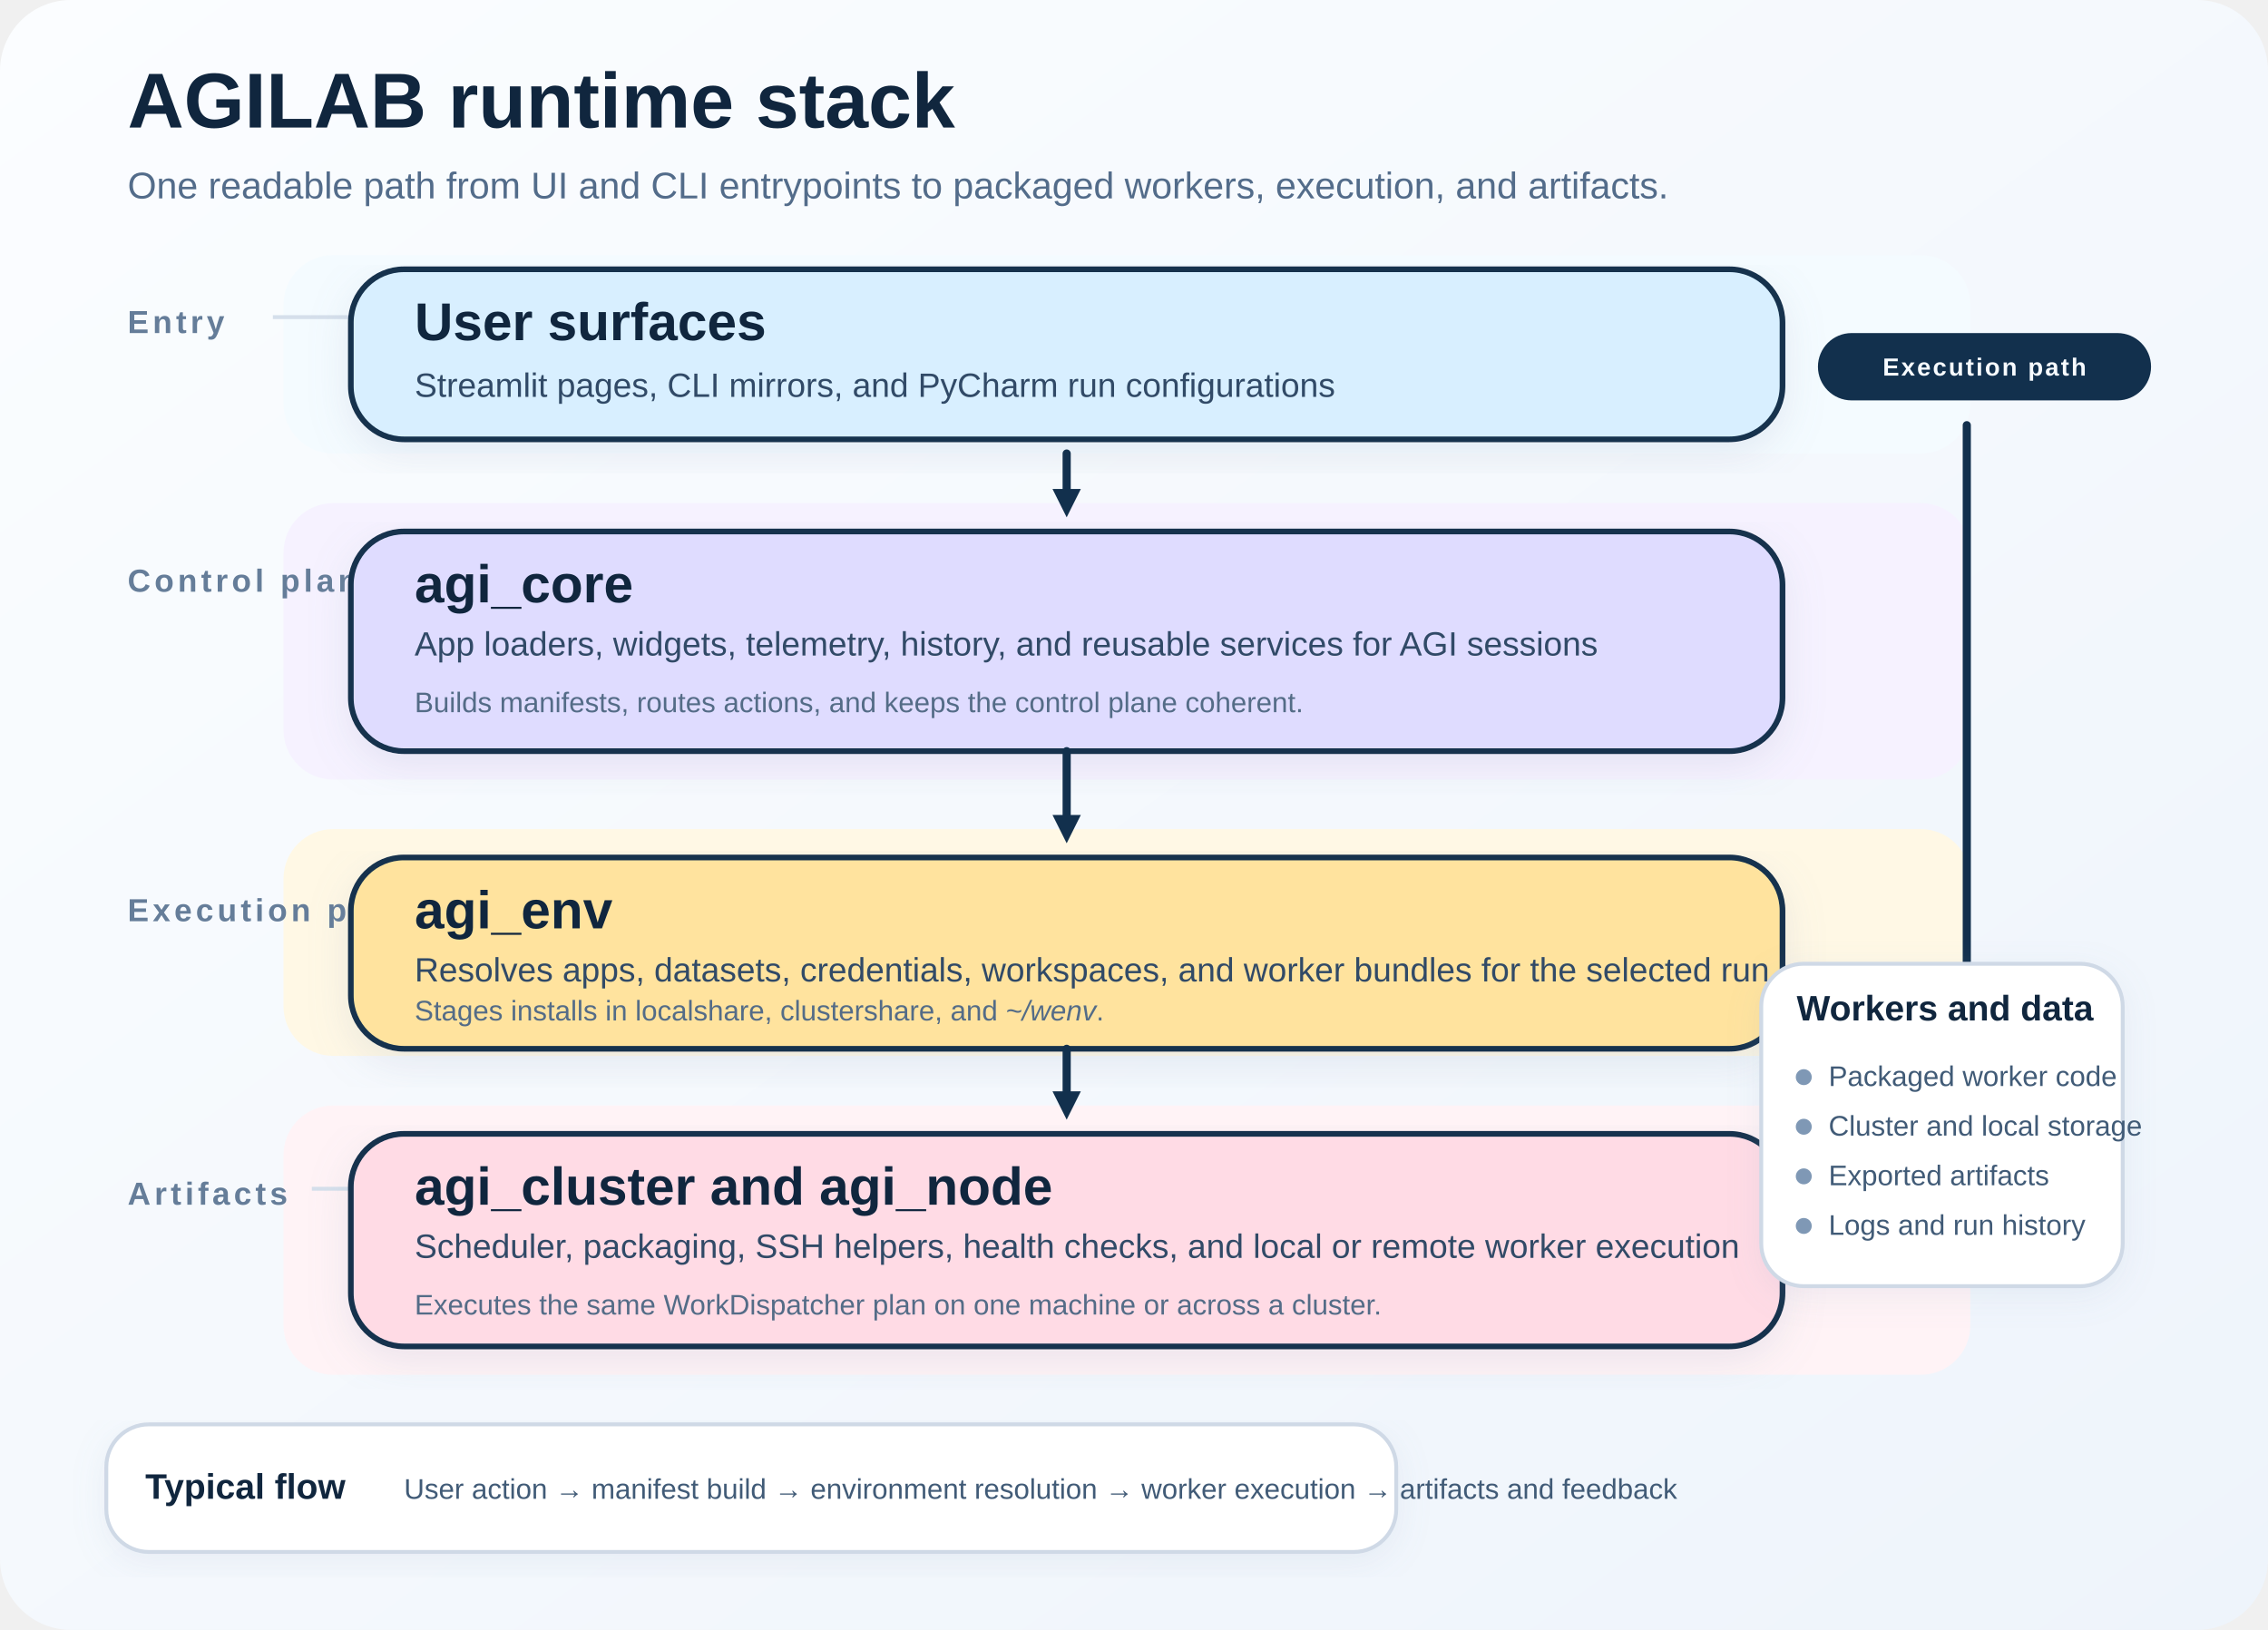
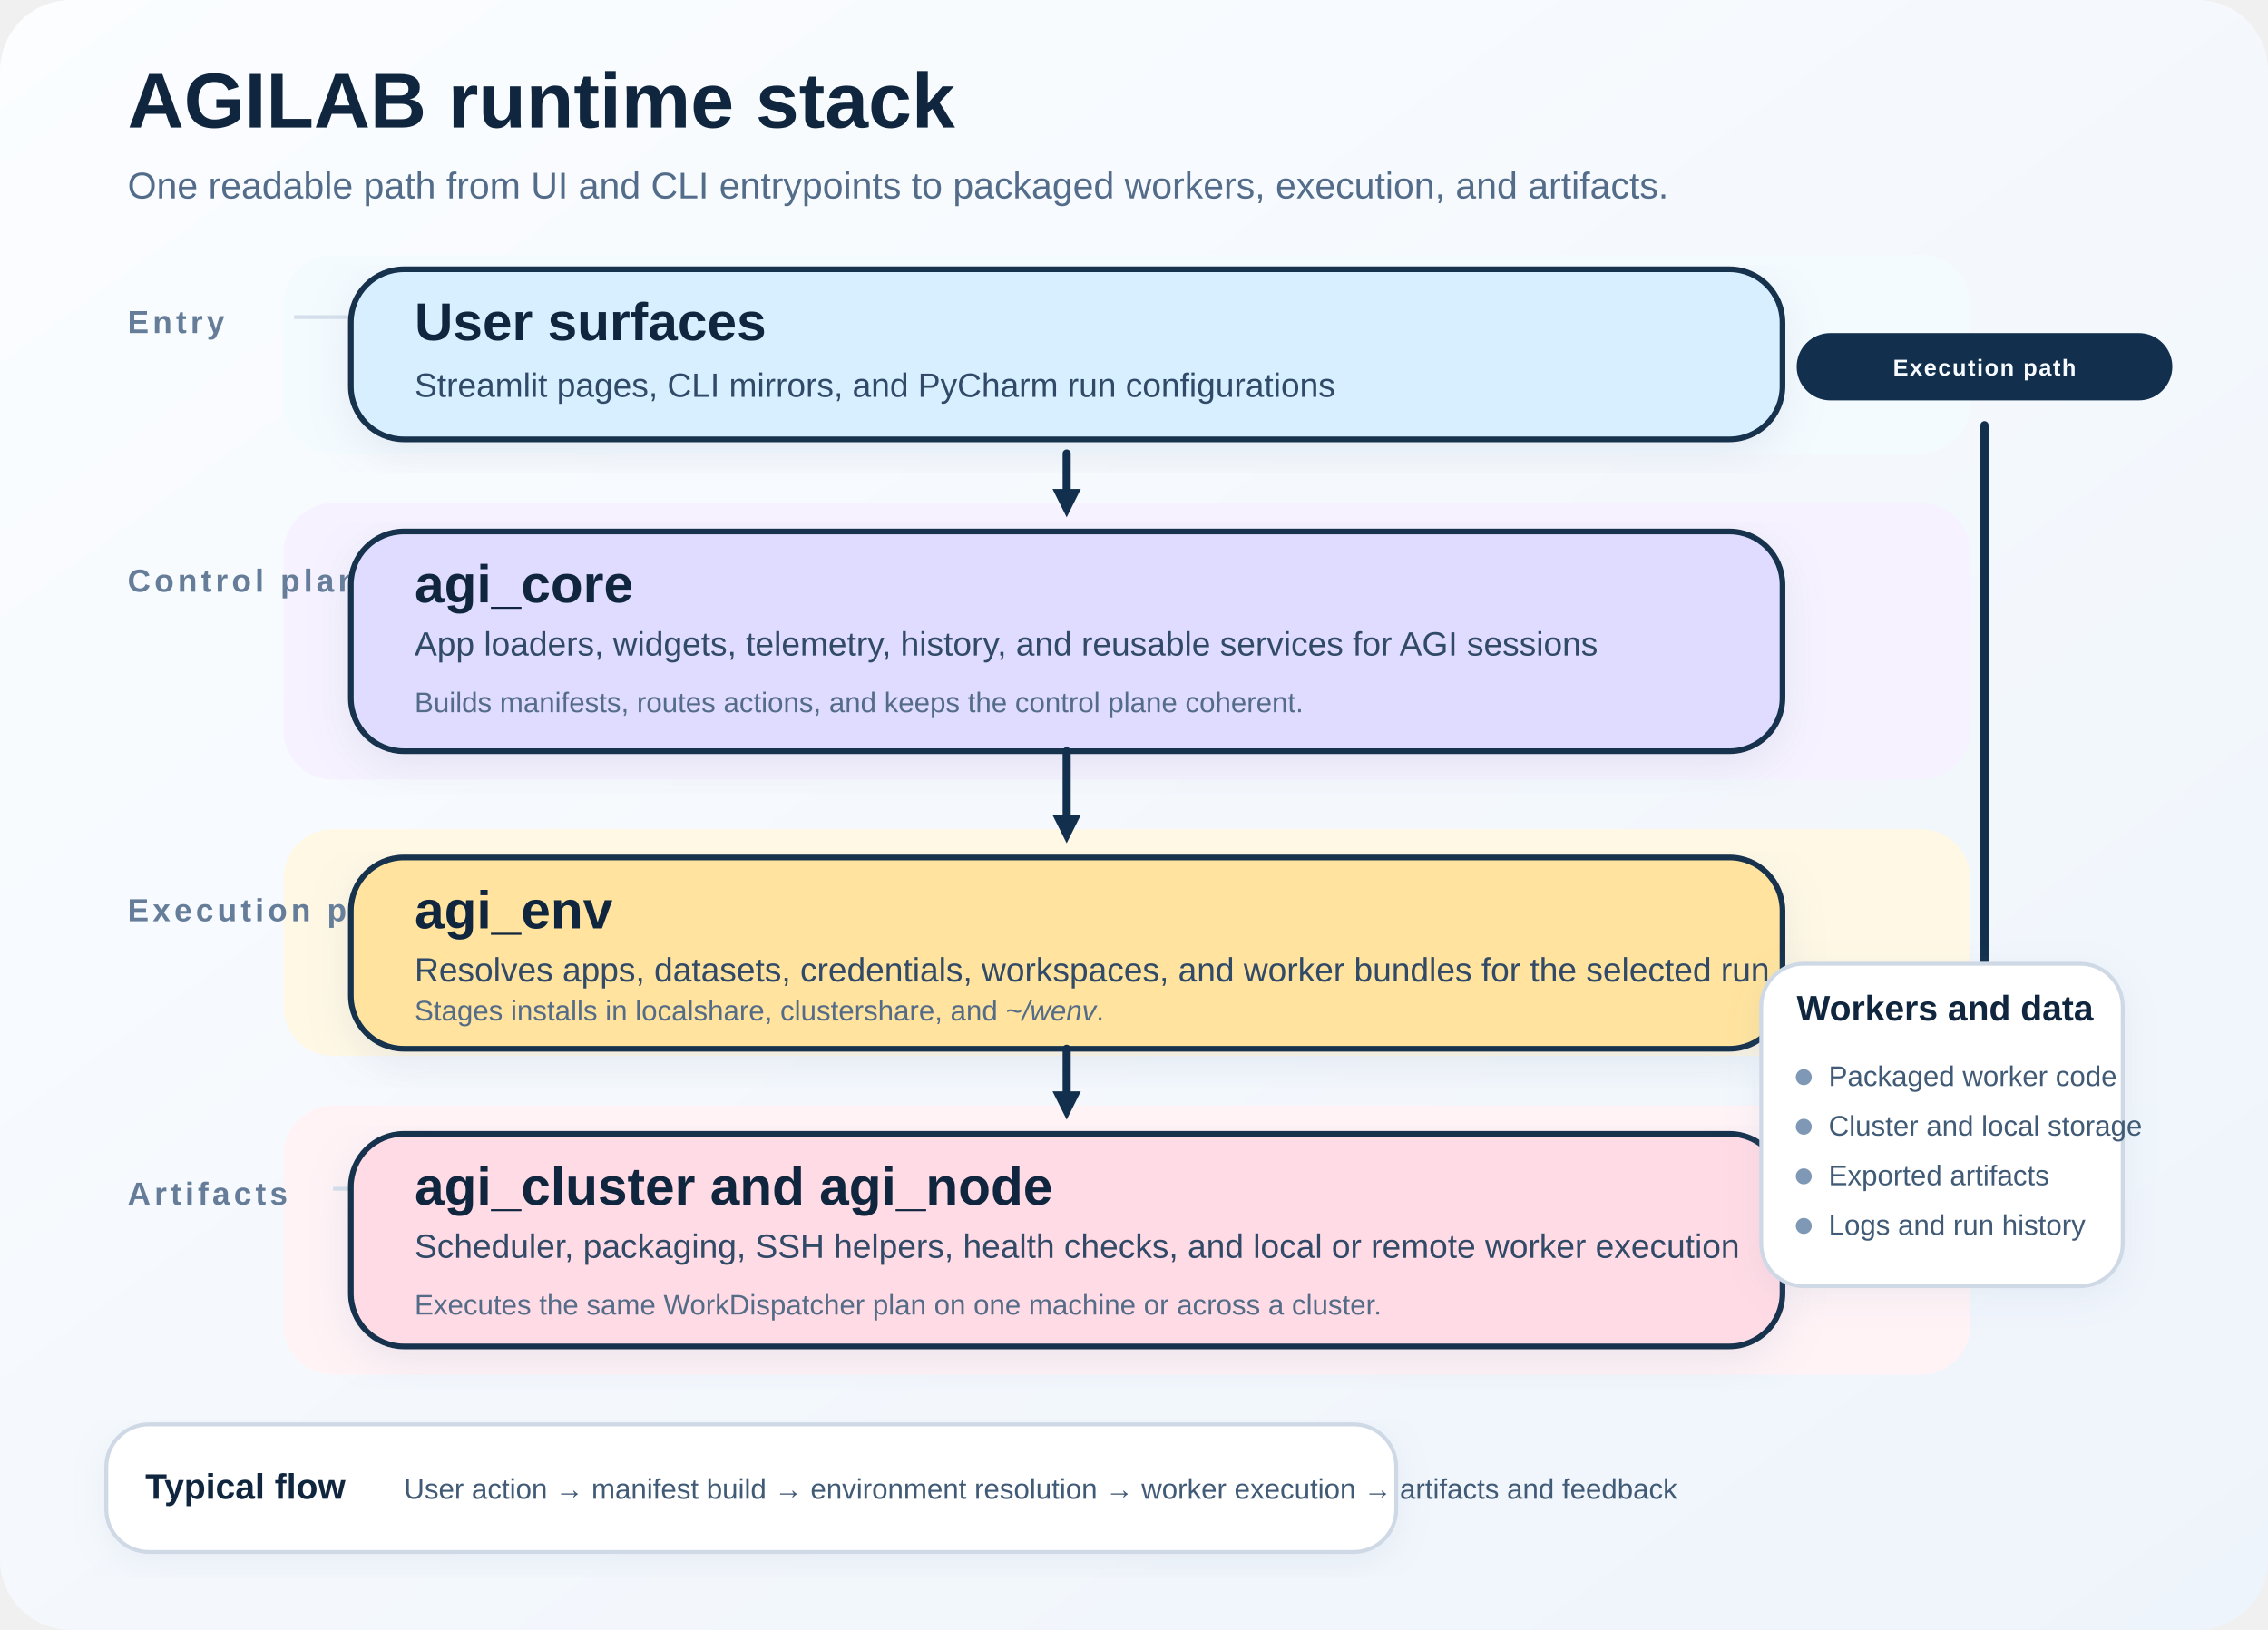
<svg xmlns="http://www.w3.org/2000/svg" width="1280" height="920" viewBox="0 0 1280 920" role="img" aria-labelledby="title desc">
  <defs>
    <style>
      text {
-         font-family: "Aptos", "Segoe UI", "Helvetica Neue", Arial, sans-serif;
+         font-family: Arial, Helvetica, sans-serif;
        fill: #10263e;
      }
      .title {
        font-size: 44px;
        font-weight: 700;
      }
      .subtitle {
        font-size: 21px;
        fill: #536c8a;
      }
      .lane-label {
        font-size: 18px;
        font-weight: 700;
        letter-spacing: 0.12em;
        text-transform: uppercase;
        fill: #657d99;
      }
      .lane-rule {
        stroke: #d5dfeb;
        stroke-width: 2.2;
      }
      .box {
        stroke: #12304d;
        stroke-width: 3.2;
        rx: 30;
        ry: 30;
        filter: url(#shadow);
      }
      .box-title {
        font-size: 30px;
        font-weight: 700;
      }
      .box-body {
        font-size: 19px;
        fill: #314a67;
      }
      .box-note {
        font-size: 16px;
        fill: #546c87;
      }
      .callout {
        stroke: #cfd9e6;
        stroke-width: 2.2;
        rx: 24;
        ry: 24;
        filter: url(#shadow-soft);
      }
      .callout-title {
        font-size: 20px;
        font-weight: 700;
      }
      .callout-body {
        font-size: 16px;
        fill: #415b77;
      }
      .arrow {
        stroke: #12304d;
        stroke-width: 4.6;
        stroke-linecap: round;
      }
      .arrow-soft {
        stroke: #7d92ae;
        stroke-width: 3.4;
        stroke-linecap: round;
      }
      .arrow-head {
        fill: #12304d;
      }
      .arrow-head-soft {
        fill: #7d92ae;
      }
      .badge {
        fill: #12304d;
      }
      .badge-text {
-         font-size: 14px;
+         font-size: 13px;
        font-weight: 700;
        fill: #f7fbff;
-         letter-spacing: 0.08em;
+         letter-spacing: 0.06em;
        text-transform: uppercase;
      }
      .bullet {
        fill: #7f98b5;
      }
    </style>
    <linearGradient id="bg" x1="0%" y1="0%" x2="100%" y2="100%">
      <stop offset="0%" stop-color="#fbfdff" />
      <stop offset="100%" stop-color="#eef4fb" />
    </linearGradient>
    <filter id="shadow" x="-10%" y="-10%" width="130%" height="130%">
      <feDropShadow dx="0" dy="7" stdDeviation="11" flood-color="#90a5c1" flood-opacity="0.18" />
    </filter>
    <filter id="shadow-soft" x="-10%" y="-10%" width="130%" height="130%">
      <feDropShadow dx="0" dy="5" stdDeviation="9" flood-color="#90a5c1" flood-opacity="0.13" />
    </filter>
  </defs>
  <rect width="1280" height="920" fill="url(#bg)" rx="40" ry="40" />
  <g transform="translate(72,72)">
    <text class="title" x="0" y="0">AGILAB runtime stack</text>
    <text class="subtitle" x="0" y="40">One readable path from UI and CLI entrypoints to packaged workers, execution, and artifacts.</text>
  </g>
  <rect x="160" y="144" width="952" height="112" fill="#f4fbff" rx="28" ry="28" />
  <rect x="160" y="284" width="952" height="156" fill="#f6f2ff" rx="28" ry="28" />
  <rect x="160" y="468" width="952" height="128" fill="#fff8e5" rx="28" ry="28" />
  <rect x="160" y="624" width="952" height="152" fill="#fff3f6" rx="28" ry="28" />
  <g transform="translate(72,154)">
    <text class="lane-label" x="0" y="34">Entry</text>
-     <line class="lane-rule" x1="82" y1="25" x2="180" y2="25" />
+     <line class="lane-rule" x1="94" y1="25" x2="180" y2="25" />
    <text class="lane-label" x="0" y="180">Control plane</text>
-     <line class="lane-rule" x1="144" y1="171" x2="180" y2="171" />
+     <line class="lane-rule" x1="168" y1="171" x2="212" y2="171" />
    <text class="lane-label" x="0" y="366">Execution plane</text>
-     <line class="lane-rule" x1="178" y1="357" x2="180" y2="357" />
+     <line class="lane-rule" x1="198" y1="357" x2="238" y2="357" />
    <text class="lane-label" x="0" y="526">Artifacts</text>
-     <line class="lane-rule" x1="104" y1="517" x2="180" y2="517" />
+     <line class="lane-rule" x1="116" y1="517" x2="180" y2="517" />
  </g>
  <g transform="translate(198,152)">
    <rect class="box" width="808" height="96" fill="#d8efff" />
    <text class="box-title" x="36" y="40">User surfaces</text>
    <text class="box-body" x="36" y="72">
      <tspan x="36" dy="0">Streamlit pages, CLI mirrors, and PyCharm run configurations</tspan>
    </text>
  </g>
  <g transform="translate(198,300)">
    <rect class="box" width="808" height="124" fill="#dfdcff" />
    <text class="box-title" x="36" y="40">agi_core</text>
    <text class="box-body" x="36" y="70">
      <tspan x="36" dy="0">App loaders, widgets, telemetry, history, and reusable services for AGI sessions</tspan>
    </text>
    <text class="box-note" x="36" y="102">Builds manifests, routes actions, and keeps the control plane coherent.</text>
  </g>
  <g transform="translate(198,484)">
    <rect class="box" width="808" height="108" fill="#ffe39e" />
    <text class="box-title" x="36" y="40">agi_env</text>
    <text class="box-body" x="36" y="70">
      <tspan x="36" dy="0">Resolves apps, datasets, credentials, workspaces, and worker bundles for the selected run</tspan>
    </text>
    <text class="box-note" x="36" y="92">Stages installs in localshare, clustershare, and <tspan font-style="italic">~/wenv</tspan>.</text>
  </g>
  <g transform="translate(198,640)">
    <rect class="box" width="808" height="120" fill="#ffdbe5" />
    <text class="box-title" x="36" y="40">agi_cluster and agi_node</text>
    <text class="box-body" x="36" y="70">
      <tspan x="36" dy="0">Scheduler, packaging, SSH helpers, health checks, and local or remote worker execution</tspan>
    </text>
    <text class="box-note" x="36" y="102">Executes the same WorkDispatcher plan on one machine or across a cluster.</text>
  </g>
-   <g transform="translate(1026,188)">
-     <rect class="badge" width="188" height="38" rx="19" ry="19" />
-     <text class="badge-text" x="94" y="24" text-anchor="middle">Execution path</text>
-     <line class="arrow" x1="84" y1="52" x2="84" y2="386" />
-     <polygon class="arrow-head" points="76,386 92,386 84,402" />
+   <g transform="translate(1014,188)">
+     <rect class="badge" width="212" height="38" rx="19" ry="19" />
+     <text class="badge-text" x="106" y="24" text-anchor="middle">Execution path</text>
+     <line class="arrow" x1="106" y1="52" x2="106" y2="386" />
+     <polygon class="arrow-head" points="98,386 114,386 106,402" />
  </g>
  <g transform="translate(994,544)">
    <rect class="callout" width="204" height="182" fill="#ffffff" />
    <text class="callout-title" x="20" y="32">Workers and data</text>
    <circle class="bullet" cx="24" cy="64" r="4.5" />
    <text class="callout-body" x="38" y="69">Packaged worker code</text>
    <circle class="bullet" cx="24" cy="92" r="4.5" />
    <text class="callout-body" x="38" y="97">Cluster and local storage</text>
    <circle class="bullet" cx="24" cy="120" r="4.5" />
    <text class="callout-body" x="38" y="125">Exported artifacts</text>
    <circle class="bullet" cx="24" cy="148" r="4.5" />
    <text class="callout-body" x="38" y="153">Logs and run history</text>
  </g>
  <g transform="translate(60,804)">
    <rect class="callout" width="728" height="72" fill="#ffffff" />
    <text class="callout-title" x="22" y="42">Typical flow</text>
    <text class="callout-body" x="168" y="42">User action → manifest build → environment resolution → worker execution → artifacts and feedback</text>
  </g>
  <line class="arrow" x1="602" y1="256" x2="602" y2="276" />
  <polygon class="arrow-head" points="594,276 610,276 602,292" />
  <line class="arrow" x1="602" y1="424" x2="602" y2="460" />
  <polygon class="arrow-head" points="594,460 610,460 602,476" />
  <line class="arrow" x1="602" y1="592" x2="602" y2="616" />
  <polygon class="arrow-head" points="594,616 610,616 602,632" />
</svg>
